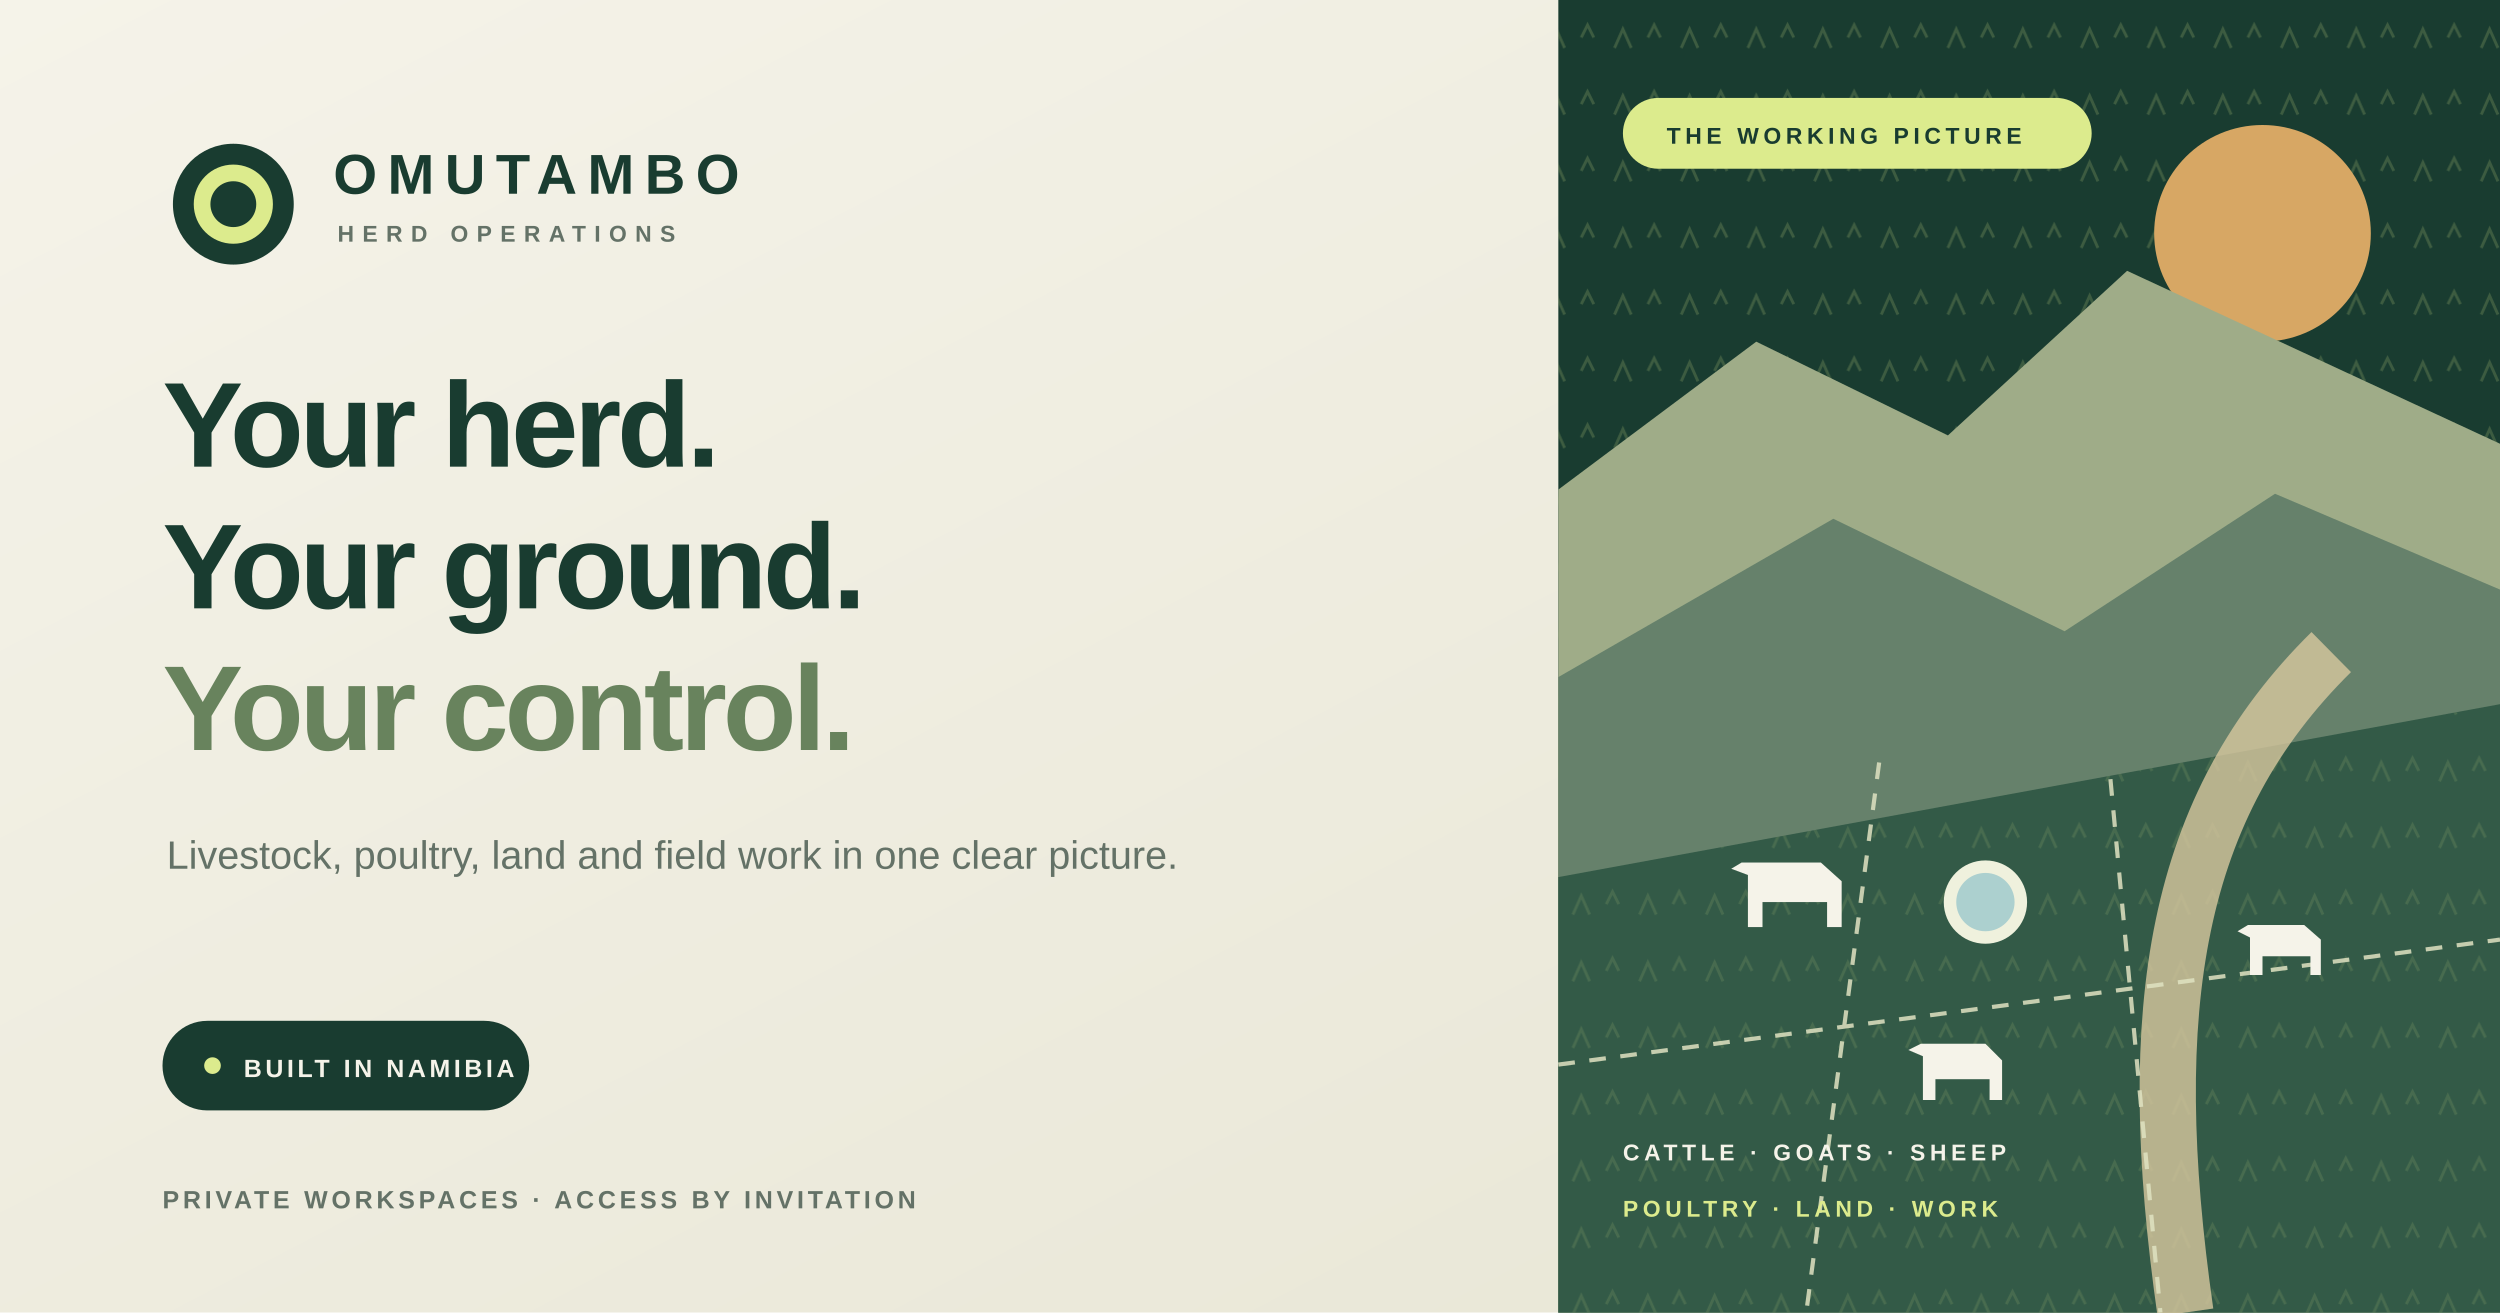
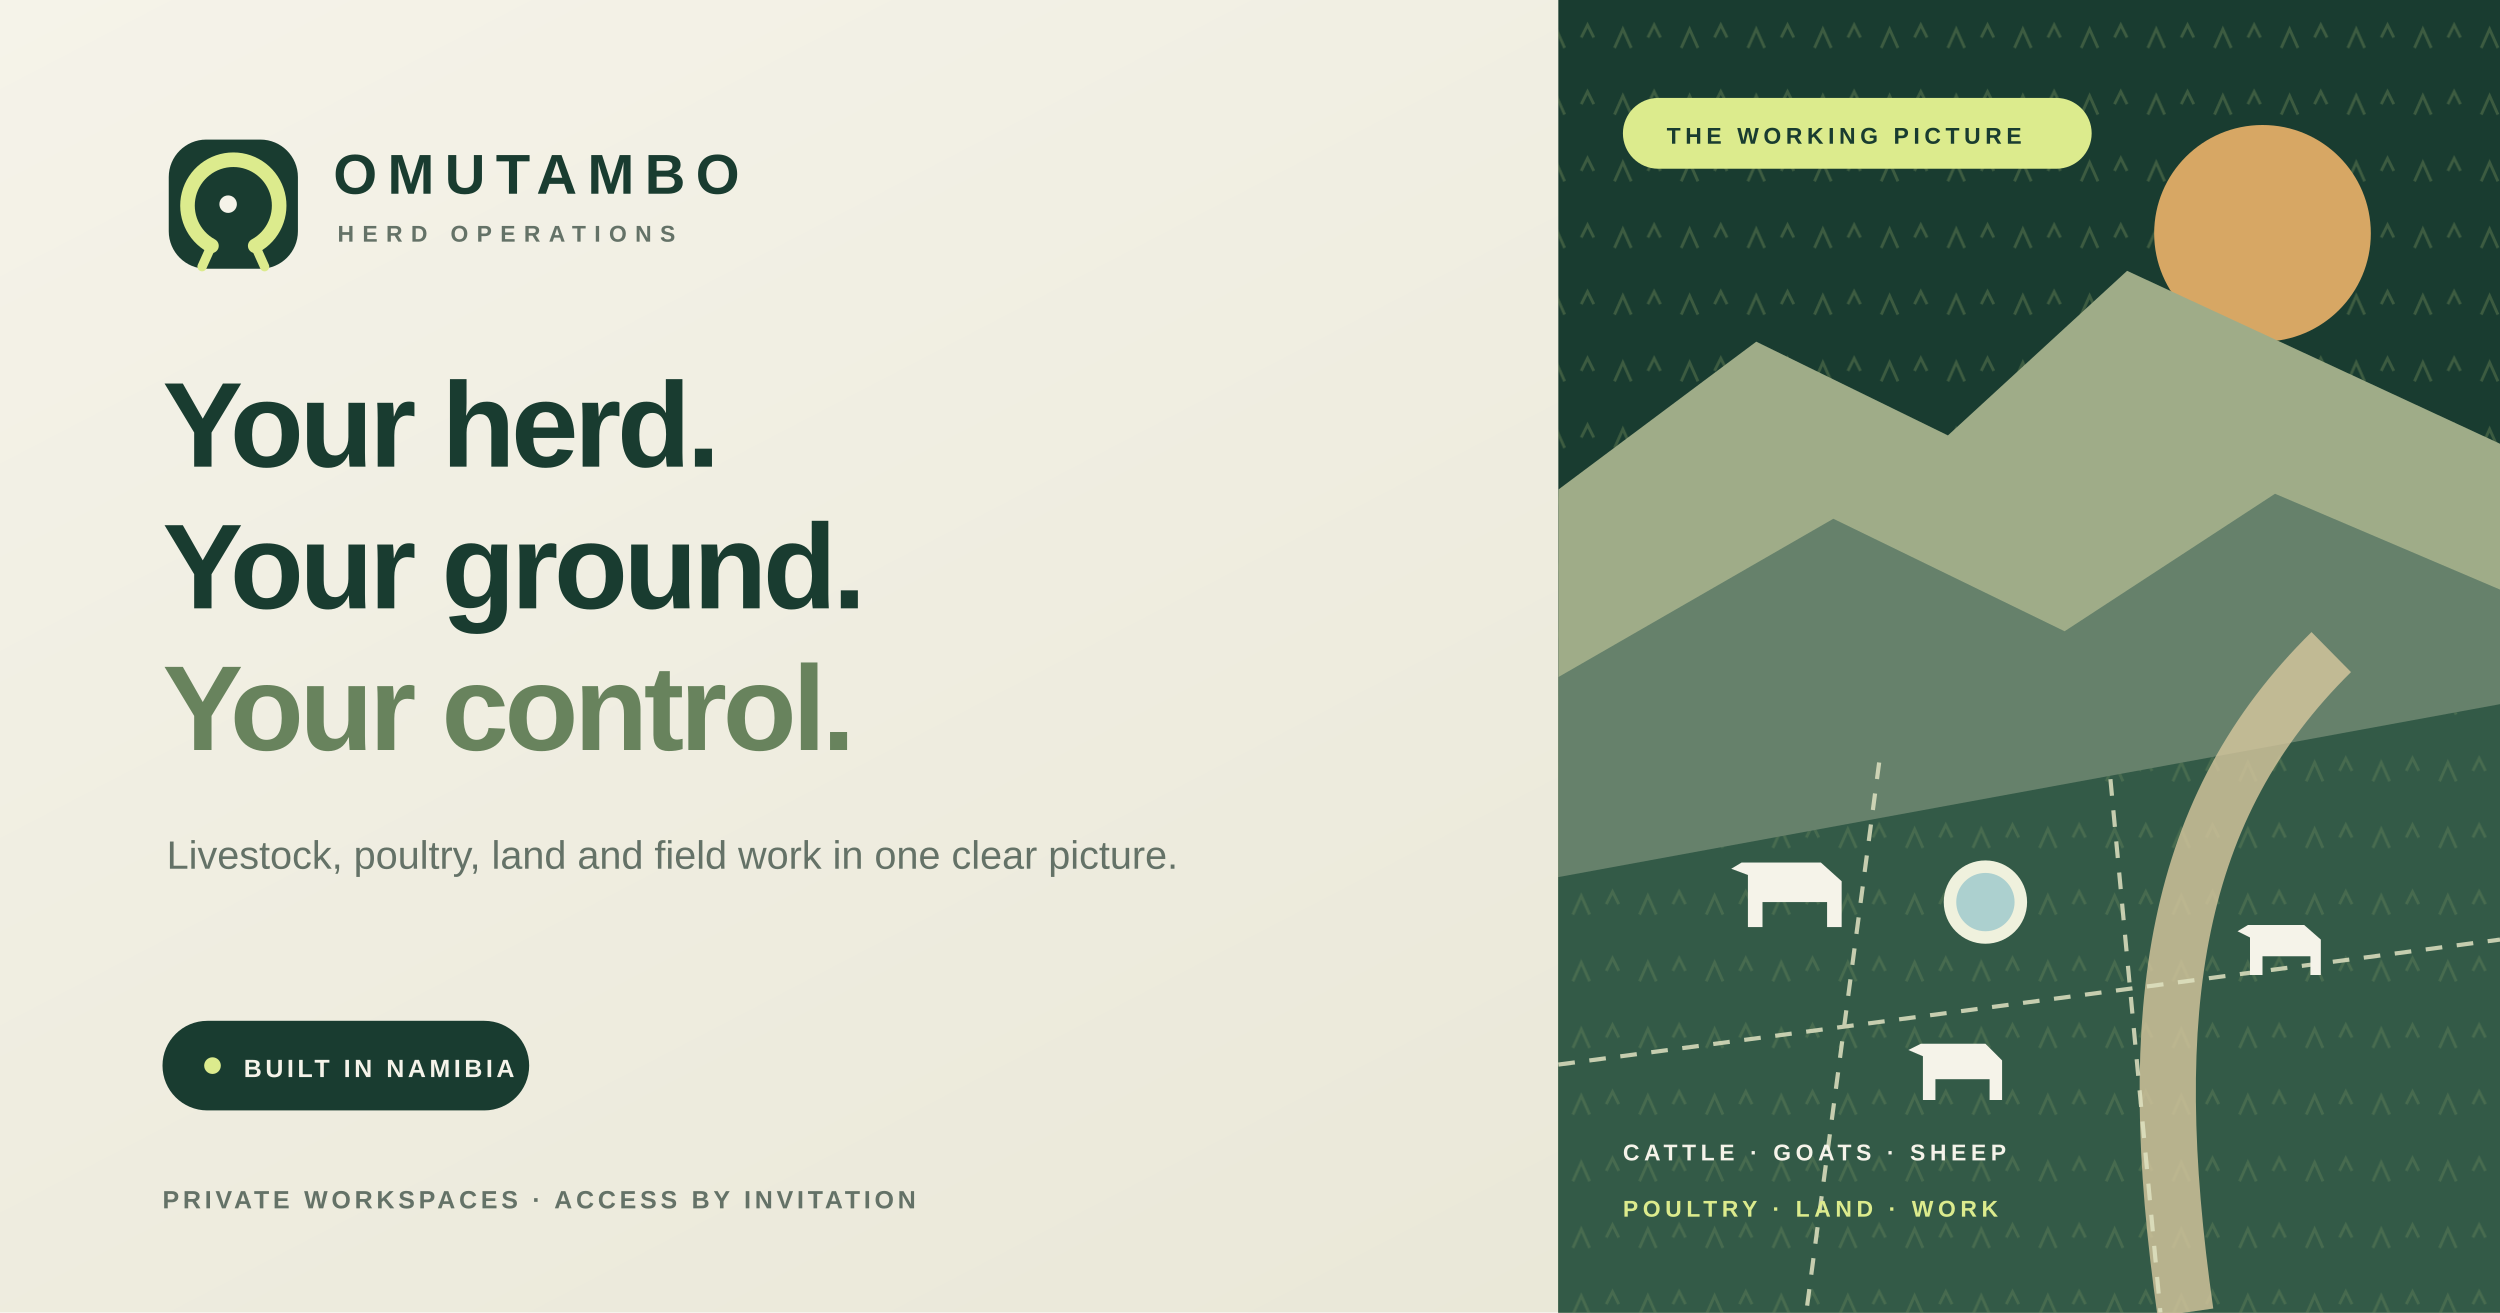
<svg xmlns="http://www.w3.org/2000/svg" width="1200" height="630" viewBox="0 0 1200 630" role="img" aria-labelledby="title description">
  <defs>
    <pattern id="grass" width="32" height="32" patternUnits="userSpaceOnUse">
      <path d="M7 23l4-9 4 9M23 18l3-6 3 6" fill="none" stroke="#dceb8d" stroke-width="1.4" opacity=".18" />
    </pattern>
    <linearGradient id="sand" x1="0" y1="0" x2="1" y2="1">
      <stop stop-color="#f5f3e9" />
      <stop offset="1" stop-color="#e7e5d4" />
    </linearGradient>
  </defs>
  <rect width="1200" height="630" fill="url(#sand)" />
  <rect x="748" width="452" height="630" fill="#193c30" />
  <rect x="748" width="452" height="630" fill="url(#grass)" />
  <g transform="translate(78 64)">
-     <circle cx="34" cy="34" r="29" fill="#193c30" />
-     <circle cx="34" cy="34" r="15" fill="none" stroke="#dceb8d" stroke-width="8" />
+     <rect x="3" y="3" width="62" height="62" rx="18" fill="#193c30" />
+     <path d="M23.5 54A22 22 0 1 1 44.5 54" fill="none" stroke="#dceb8d" stroke-width="7" stroke-linecap="round" />
+     <path d="M23.5 54 19 64M44.5 54 49 64" fill="none" stroke="#dceb8d" stroke-width="4.5" stroke-linecap="round" />
+     <circle cx="31.5" cy="34" r="4.2" fill="#f5f3e9" />
    <text x="82" y="29" fill="#193c30" font-family="Arial, Helvetica, sans-serif" font-size="27" font-weight="700" letter-spacing="5">OMUTAMBO</text>
    <text x="84" y="52" fill="#647267" font-family="Arial, Helvetica, sans-serif" font-size="11" font-weight="700" letter-spacing="4">HERD OPERATIONS</text>
  </g>
  <g fill="#193c30" font-family="Arial, Helvetica, sans-serif" font-size="58" font-weight="600" letter-spacing="-2">
    <text x="78" y="224">Your herd.</text>
    <text x="78" y="292">Your ground.</text>
    <text x="78" y="360" fill="#68835d">Your control.</text>
  </g>
  <text x="80" y="417" fill="#647267" font-family="Arial, Helvetica, sans-serif" font-size="19">Livestock, poultry, land and field work in one clear picture.</text>
  <g transform="translate(78 490)">
    <rect width="176" height="43" rx="21.5" fill="#193c30" />
    <circle cx="24" cy="21.5" r="4" fill="#dceb8d" />
    <text x="39" y="27" fill="#f5f3e9" font-family="Arial, Helvetica, sans-serif" font-size="12" font-weight="700" letter-spacing="1.7">BUILT IN NAMIBIA</text>
  </g>
  <text x="78" y="580" fill="#647267" font-family="Arial, Helvetica, sans-serif" font-size="12" font-weight="700" letter-spacing="1.8">PRIVATE WORKSPACES · ACCESS BY INVITATION</text>
  <g transform="translate(748)">
    <circle cx="338" cy="112" r="52" fill="#d7a764" />
    <path d="M0 235L95 164l92 45 86-79 179 83v417H0Z" fill="#9fac88" />
    <path d="M0 325l132-76 111 54 101-66 108 46v347H0Z" fill="#66816b" />
    <path d="M0 421l452-83v292H0Z" fill="#335a47" />
    <path d="M0 421l452-83v292H0Z" fill="url(#grass)" opacity=".65" />
    <path d="M371 313c-75 74-91 170-70 317" fill="none" stroke="#d8c89f" stroke-width="27" opacity=".8" />
    <path d="M154 366l-35 264M265 374l24 256M0 511l452-60" fill="none" stroke="#dfe2c1" stroke-width="2" stroke-dasharray="8 7" opacity=".85" />
    <circle cx="205" cy="433" r="17" fill="#acd0cf" stroke="#eff1dd" stroke-width="6" />
    <g fill="#f5f3e9">
      <path d="M88 414h38l10 9v22h-7v-12H98v12h-7v-25l-8-3z" />
      <path d="M174 501h31l8 8v19h-6v-10h-26v10h-6v-21l-7-3z" />
      <path d="M331 444h27l8 7v17h-5v-9h-23v9h-6v-18l-6-3z" />
    </g>
    <g font-family="Arial, Helvetica, sans-serif" font-size="11" font-weight="700" letter-spacing="2.2">
      <rect x="31" y="47" width="225" height="34" rx="17" fill="#dceb8d" />
      <text x="52" y="69" fill="#193c30">THE WORKING PICTURE</text>
      <text x="31" y="557" fill="#f5f3e9">CATTLE · GOATS · SHEEP</text>
      <text x="31" y="584" fill="#dceb8d">POULTRY · LAND · WORK</text>
    </g>
  </g>
</svg>
